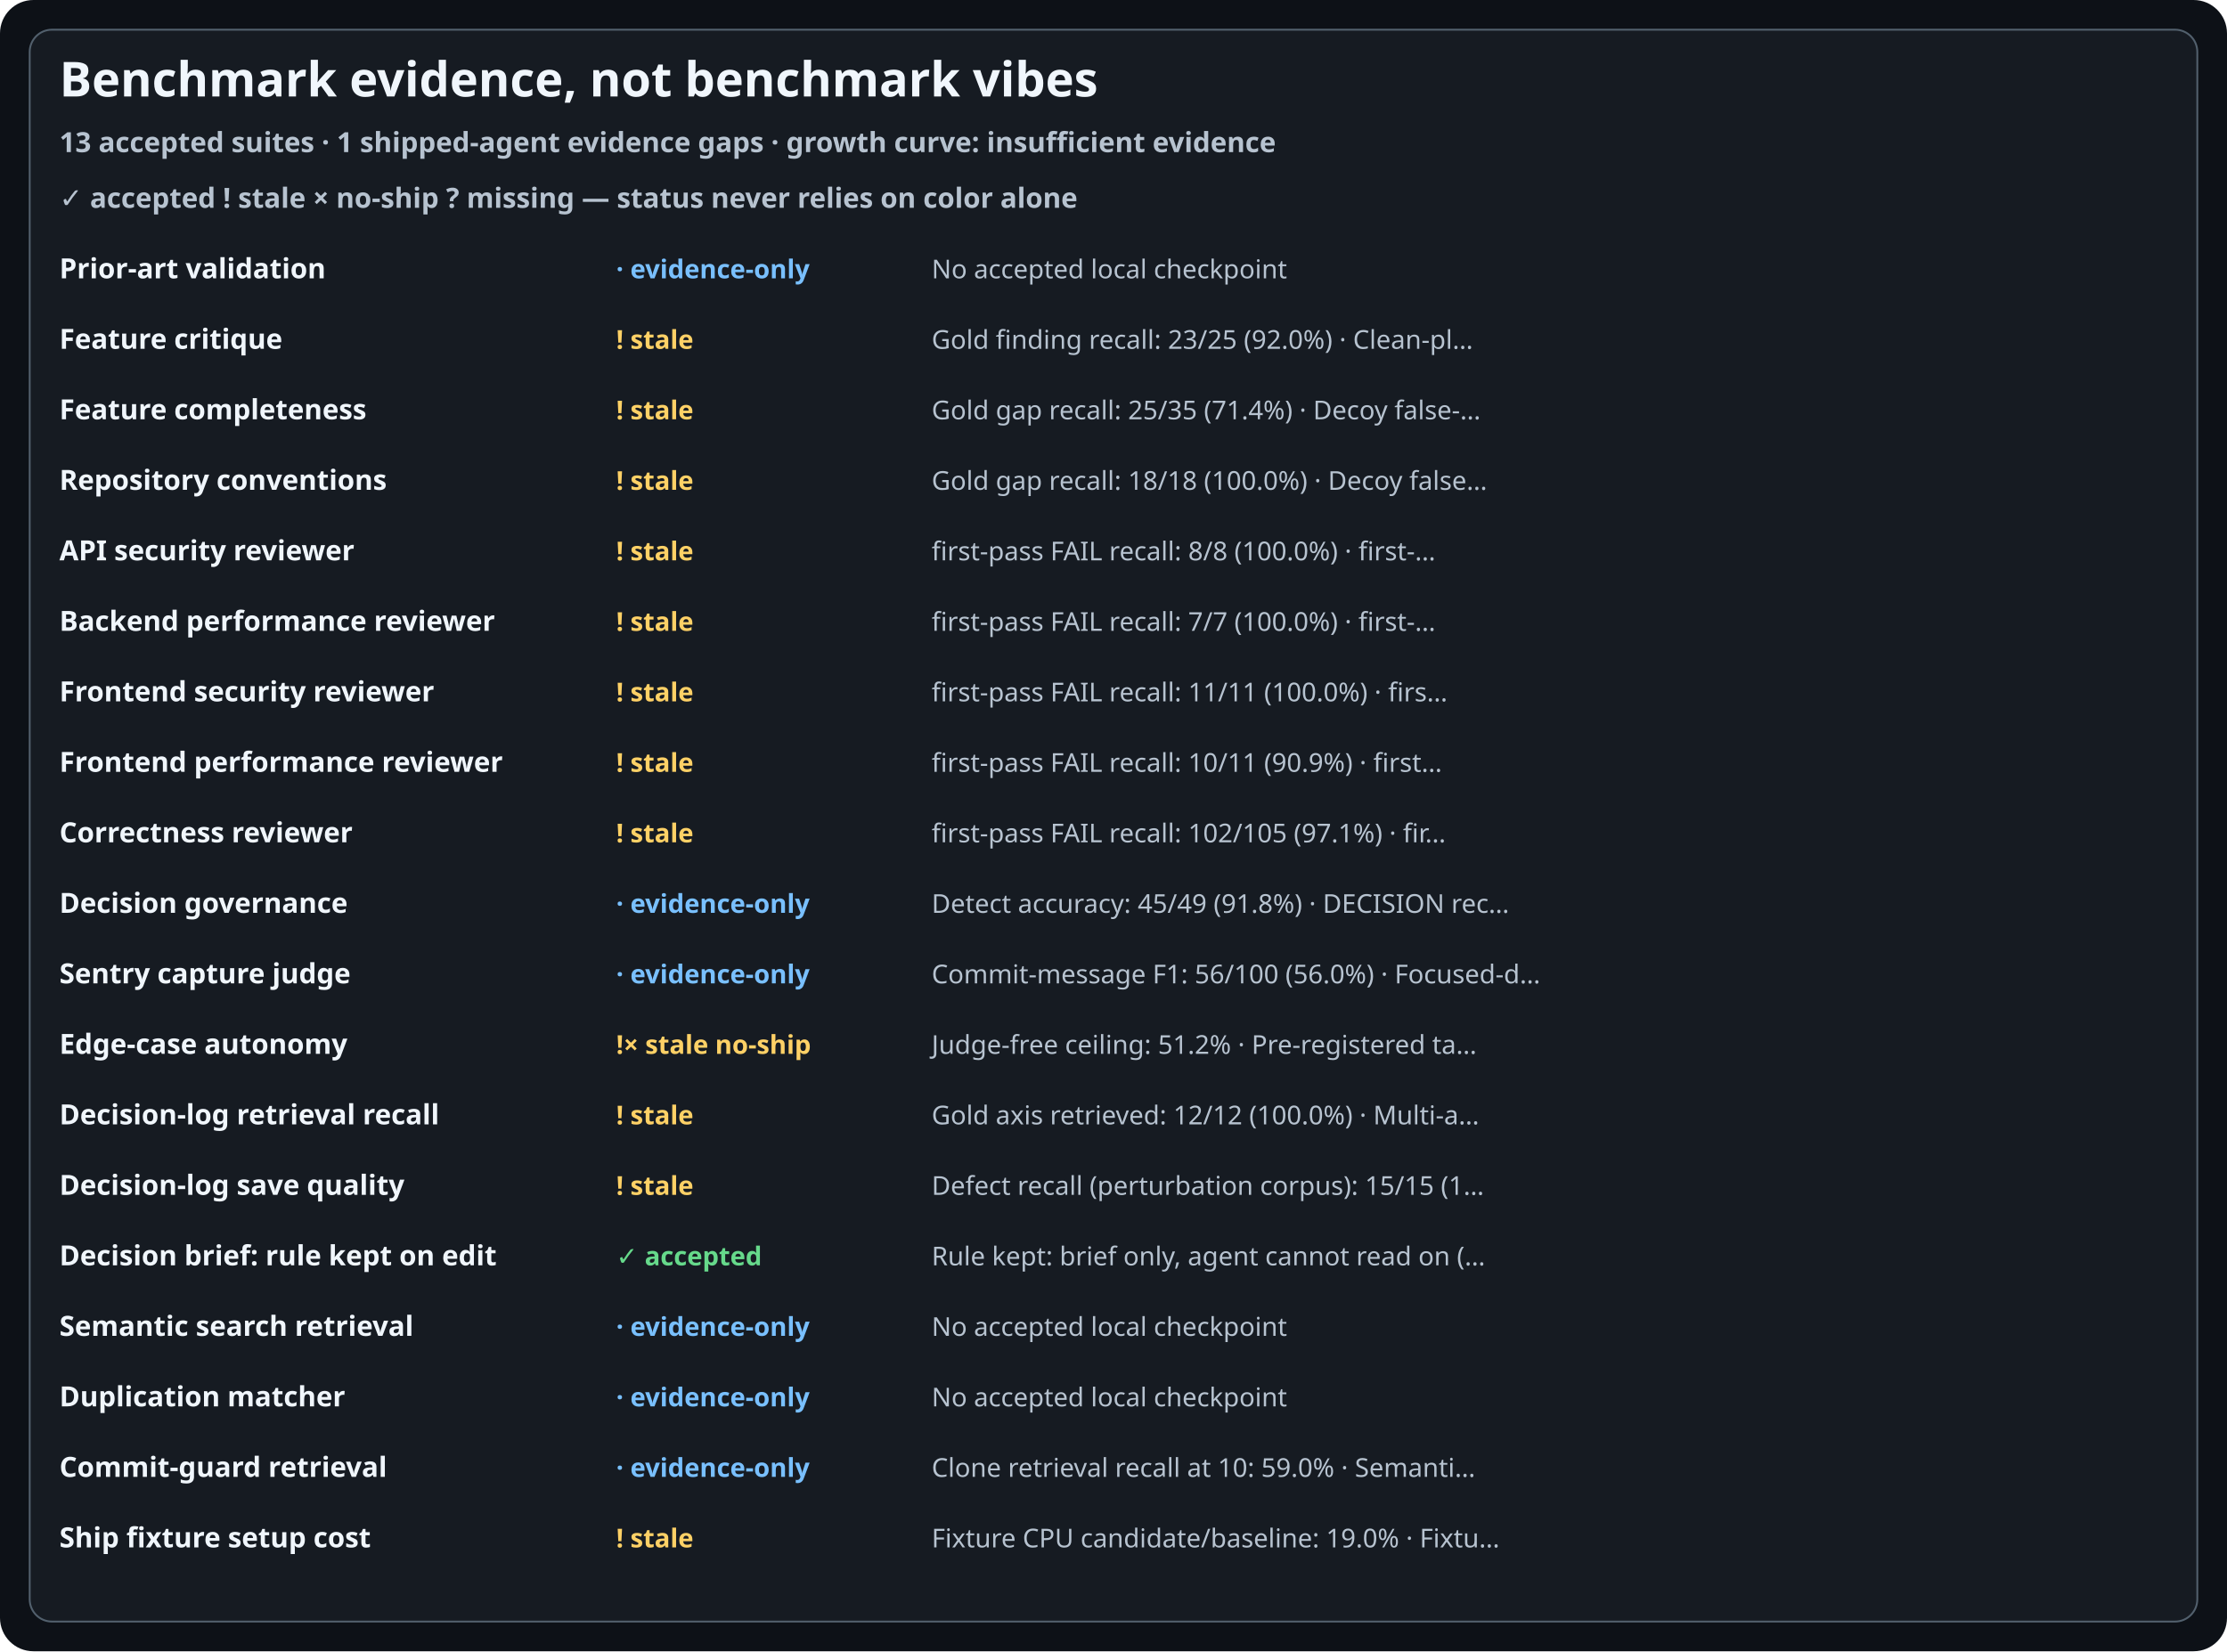
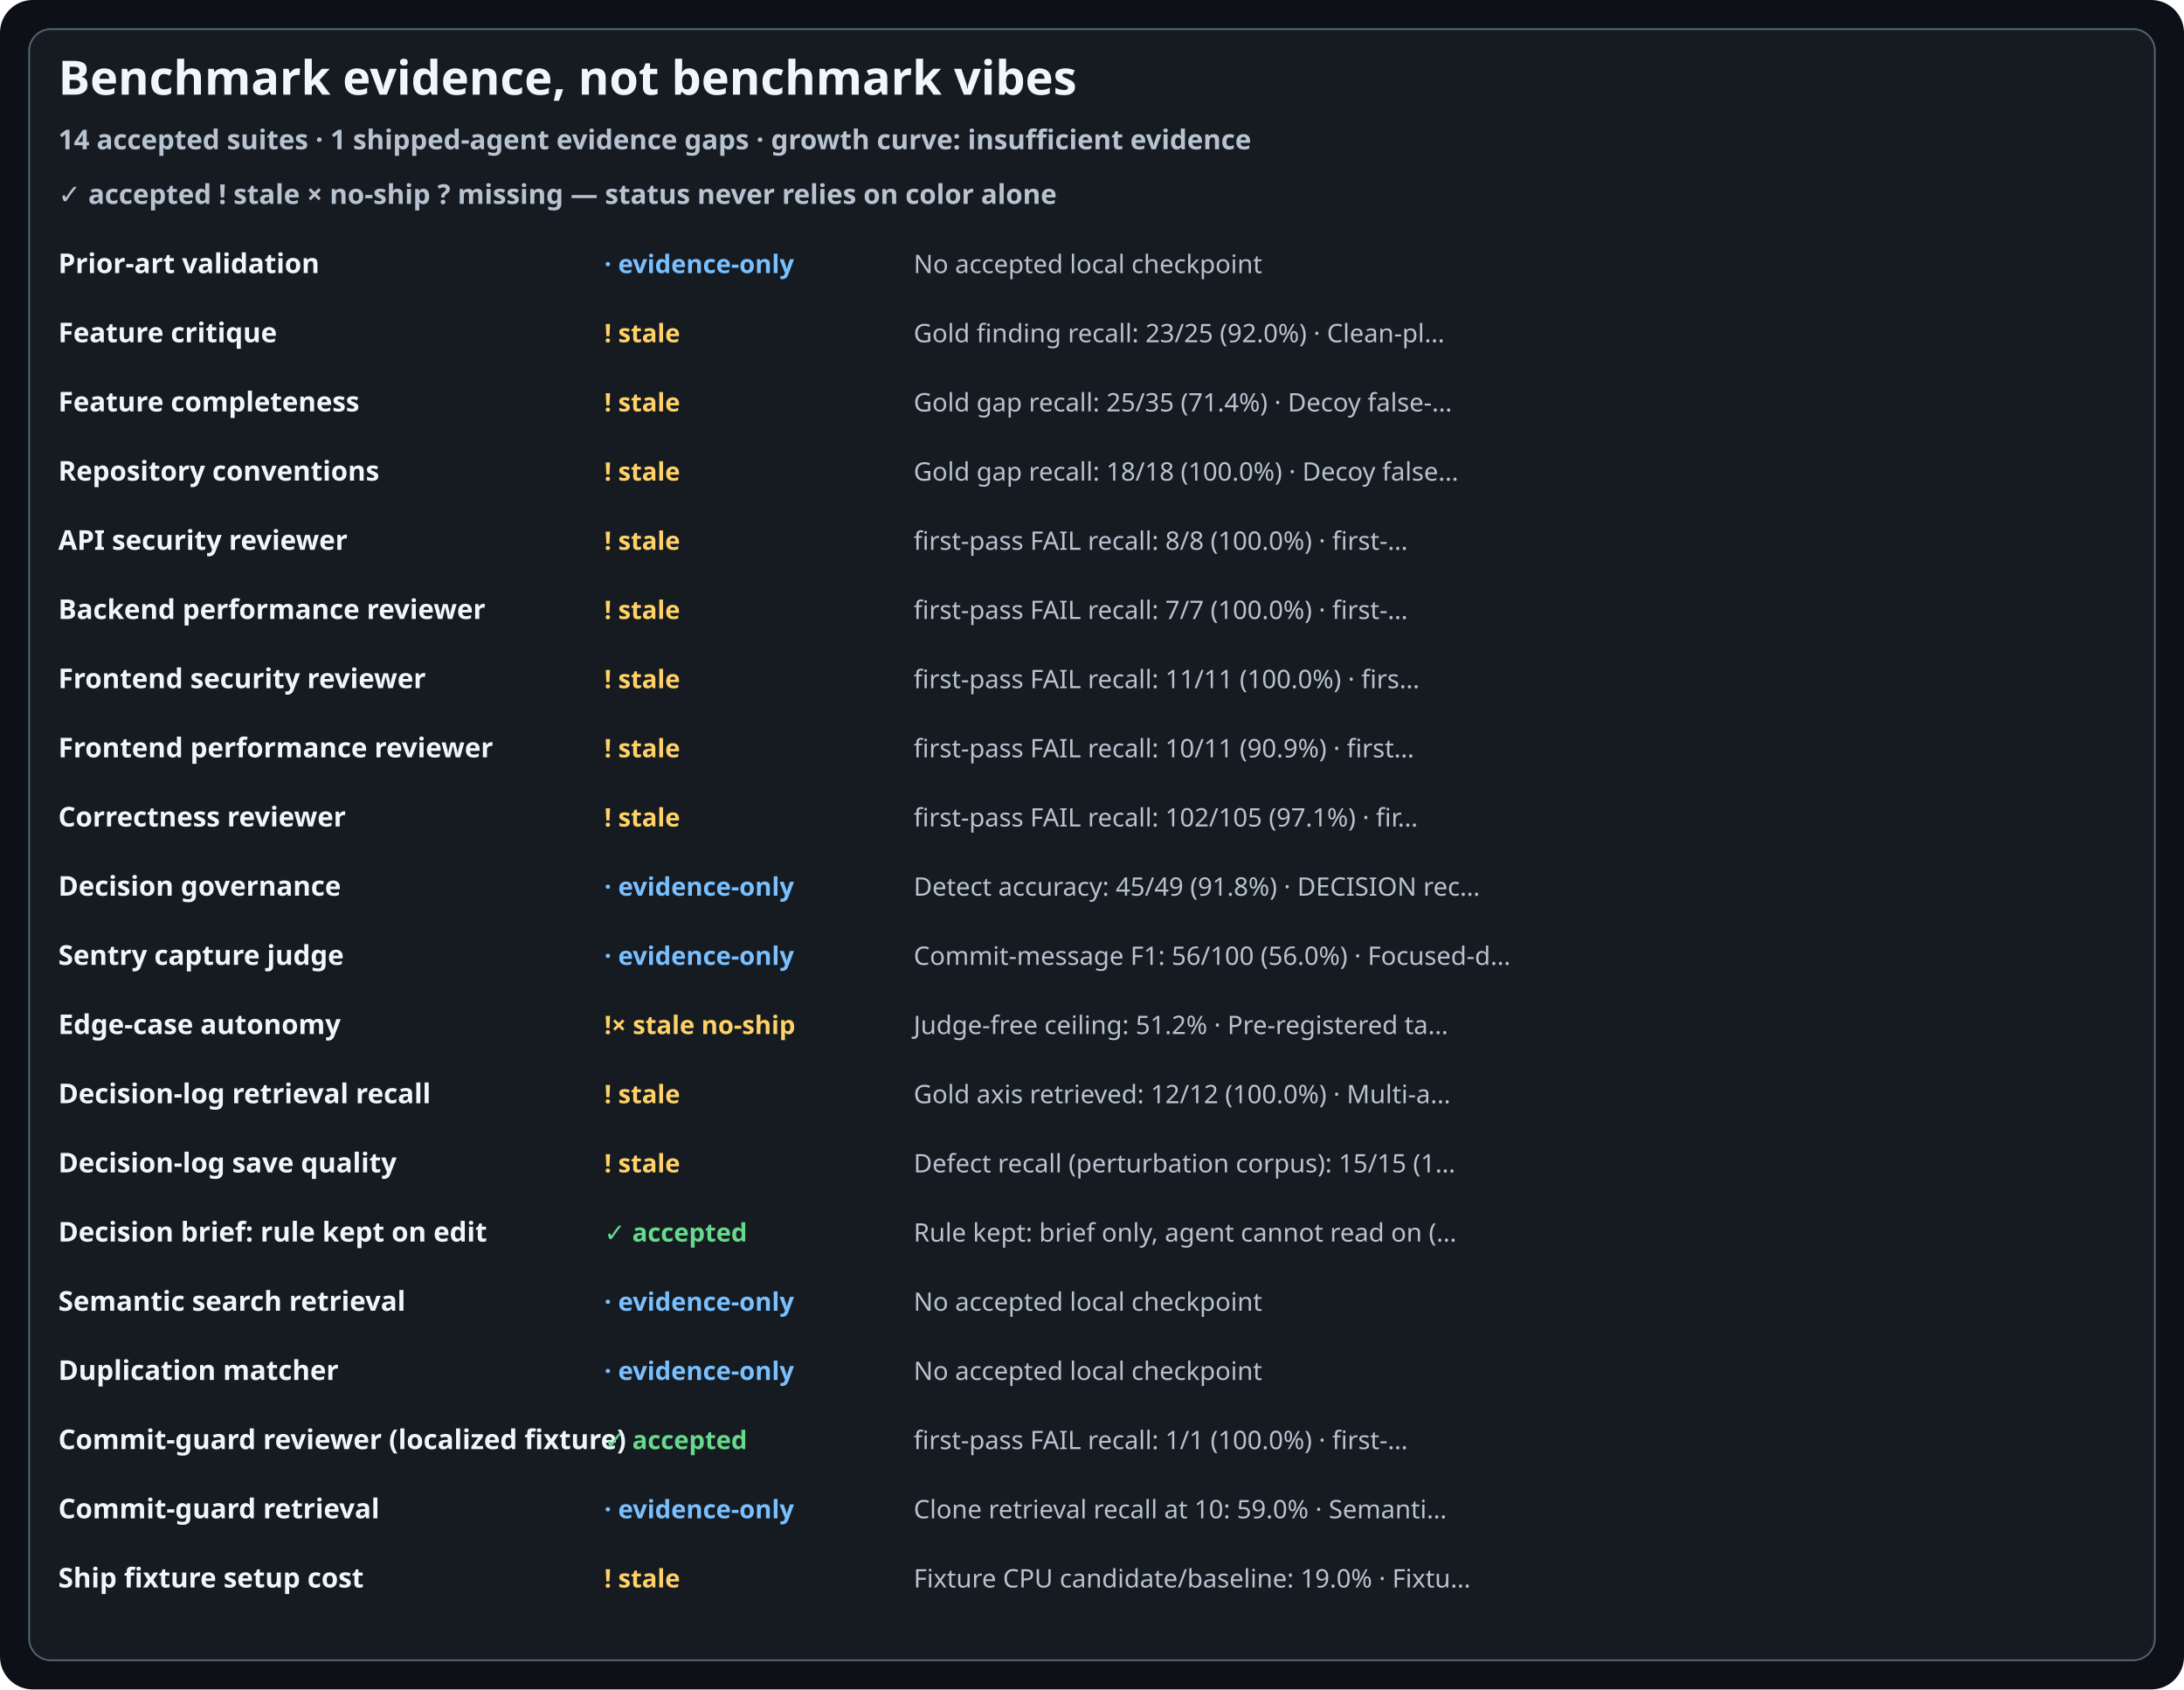
- <svg xmlns="http://www.w3.org/2000/svg" width="1200" height="890" viewBox="0 0 1200 890" role="img" aria-labelledby="title desc">
+ <svg xmlns="http://www.w3.org/2000/svg" width="1200" height="928" viewBox="0 0 1200 928" role="img" aria-labelledby="title desc">
  <style>
  .title{font:700 26px ui-sans-serif,system-ui;fill:#F0F6FC} .summary{font:600 15px ui-sans-serif,system-ui;fill:#B7C3D0}
  .suite{font:600 15px ui-sans-serif,system-ui;fill:#F0F6FC} .metric{font:14px ui-sans-serif,system-ui;fill:#B7C3D0}
  .status{font:700 14px ui-sans-serif,system-ui}.good{fill:#66D98B}.warn{fill:#FFD166}.bad{fill:#FF8B8B}.info{fill:#79C0FF}
</style>
-   <rect width="1200" height="890" rx="18" fill="#0D1117" />
-   <rect x="16" y="16" width="1168" height="858" rx="12" fill="#161B22" stroke="#52606D" />
+   <rect width="1200" height="928" rx="18" fill="#0D1117" />
+   <rect x="16" y="16" width="1168" height="896" rx="12" fill="#161B22" stroke="#52606D" />
  <text class="title" x="32" y="52">Benchmark evidence, not benchmark vibes</text>
-   <text class="summary" x="32" y="82">13 accepted suites · 1 shipped-agent evidence gaps · growth curve: insufficient evidence</text>
+   <text class="summary" x="32" y="82">14 accepted suites · 1 shipped-agent evidence gaps · growth curve: insufficient evidence</text>
  <text class="summary" x="32" y="112">✓ accepted   ! stale   × no-ship   ? missing — status never relies on color alone</text>
  <g transform="translate(32 150)">
    <text class="suite" y="0">Prior-art validation</text>
    <text class="status info" x="300" y="0">· evidence-only</text>
    <text class="metric" x="470" y="0">No accepted local checkpoint</text>
  </g>
  <g transform="translate(32 188)">
    <text class="suite" y="0">Feature critique</text>
    <text class="status warn" x="300" y="0">! stale</text>
    <text class="metric" x="470" y="0">Gold finding recall: 23/25 (92.0%) · Clean-pl…</text>
  </g>
  <g transform="translate(32 226)">
    <text class="suite" y="0">Feature completeness</text>
    <text class="status warn" x="300" y="0">! stale</text>
    <text class="metric" x="470" y="0">Gold gap recall: 25/35 (71.4%) · Decoy false-…</text>
  </g>
  <g transform="translate(32 264)">
    <text class="suite" y="0">Repository conventions</text>
    <text class="status warn" x="300" y="0">! stale</text>
    <text class="metric" x="470" y="0">Gold gap recall: 18/18 (100.0%) · Decoy false…</text>
  </g>
  <g transform="translate(32 302)">
    <text class="suite" y="0">API security reviewer</text>
    <text class="status warn" x="300" y="0">! stale</text>
    <text class="metric" x="470" y="0">first-pass FAIL recall: 8/8 (100.0%) · first-…</text>
  </g>
  <g transform="translate(32 340)">
    <text class="suite" y="0">Backend performance reviewer</text>
    <text class="status warn" x="300" y="0">! stale</text>
    <text class="metric" x="470" y="0">first-pass FAIL recall: 7/7 (100.0%) · first-…</text>
  </g>
  <g transform="translate(32 378)">
    <text class="suite" y="0">Frontend security reviewer</text>
    <text class="status warn" x="300" y="0">! stale</text>
    <text class="metric" x="470" y="0">first-pass FAIL recall: 11/11 (100.0%) · firs…</text>
  </g>
  <g transform="translate(32 416)">
    <text class="suite" y="0">Frontend performance reviewer</text>
    <text class="status warn" x="300" y="0">! stale</text>
    <text class="metric" x="470" y="0">first-pass FAIL recall: 10/11 (90.9%) · first…</text>
  </g>
  <g transform="translate(32 454)">
    <text class="suite" y="0">Correctness reviewer</text>
    <text class="status warn" x="300" y="0">! stale</text>
    <text class="metric" x="470" y="0">first-pass FAIL recall: 102/105 (97.1%) · fir…</text>
  </g>
  <g transform="translate(32 492)">
    <text class="suite" y="0">Decision governance</text>
    <text class="status info" x="300" y="0">· evidence-only</text>
    <text class="metric" x="470" y="0">Detect accuracy: 45/49 (91.8%) · DECISION rec…</text>
  </g>
  <g transform="translate(32 530)">
    <text class="suite" y="0">Sentry capture judge</text>
    <text class="status info" x="300" y="0">· evidence-only</text>
    <text class="metric" x="470" y="0">Commit-message F1: 56/100 (56.0%) · Focused-d…</text>
  </g>
  <g transform="translate(32 568)">
    <text class="suite" y="0">Edge-case autonomy</text>
    <text class="status warn" x="300" y="0">!× stale no-ship</text>
    <text class="metric" x="470" y="0">Judge-free ceiling: 51.2% · Pre-registered ta…</text>
  </g>
  <g transform="translate(32 606)">
    <text class="suite" y="0">Decision-log retrieval recall</text>
    <text class="status warn" x="300" y="0">! stale</text>
    <text class="metric" x="470" y="0">Gold axis retrieved: 12/12 (100.0%) · Multi-a…</text>
  </g>
  <g transform="translate(32 644)">
    <text class="suite" y="0">Decision-log save quality</text>
    <text class="status warn" x="300" y="0">! stale</text>
    <text class="metric" x="470" y="0">Defect recall (perturbation corpus): 15/15 (1…</text>
  </g>
  <g transform="translate(32 682)">
    <text class="suite" y="0">Decision brief: rule kept on edit</text>
    <text class="status good" x="300" y="0">✓ accepted</text>
    <text class="metric" x="470" y="0">Rule kept: brief only, agent cannot read on (…</text>
  </g>
  <g transform="translate(32 720)">
    <text class="suite" y="0">Semantic search retrieval</text>
    <text class="status info" x="300" y="0">· evidence-only</text>
    <text class="metric" x="470" y="0">No accepted local checkpoint</text>
  </g>
  <g transform="translate(32 758)">
    <text class="suite" y="0">Duplication matcher</text>
    <text class="status info" x="300" y="0">· evidence-only</text>
    <text class="metric" x="470" y="0">No accepted local checkpoint</text>
  </g>
  <g transform="translate(32 796)">
+     <text class="suite" y="0">Commit-guard reviewer (localized fixture)</text>
+     <text class="status good" x="300" y="0">✓ accepted</text>
+     <text class="metric" x="470" y="0">first-pass FAIL recall: 1/1 (100.0%) · first-…</text>
+   </g>
+   <g transform="translate(32 834)">
    <text class="suite" y="0">Commit-guard retrieval</text>
    <text class="status info" x="300" y="0">· evidence-only</text>
    <text class="metric" x="470" y="0">Clone retrieval recall at 10: 59.0% · Semanti…</text>
  </g>
-   <g transform="translate(32 834)">
+   <g transform="translate(32 872)">
    <text class="suite" y="0">Ship fixture setup cost</text>
    <text class="status warn" x="300" y="0">! stale</text>
    <text class="metric" x="470" y="0">Fixture CPU candidate/baseline: 19.0% · Fixtu…</text>
  </g>
</svg>
